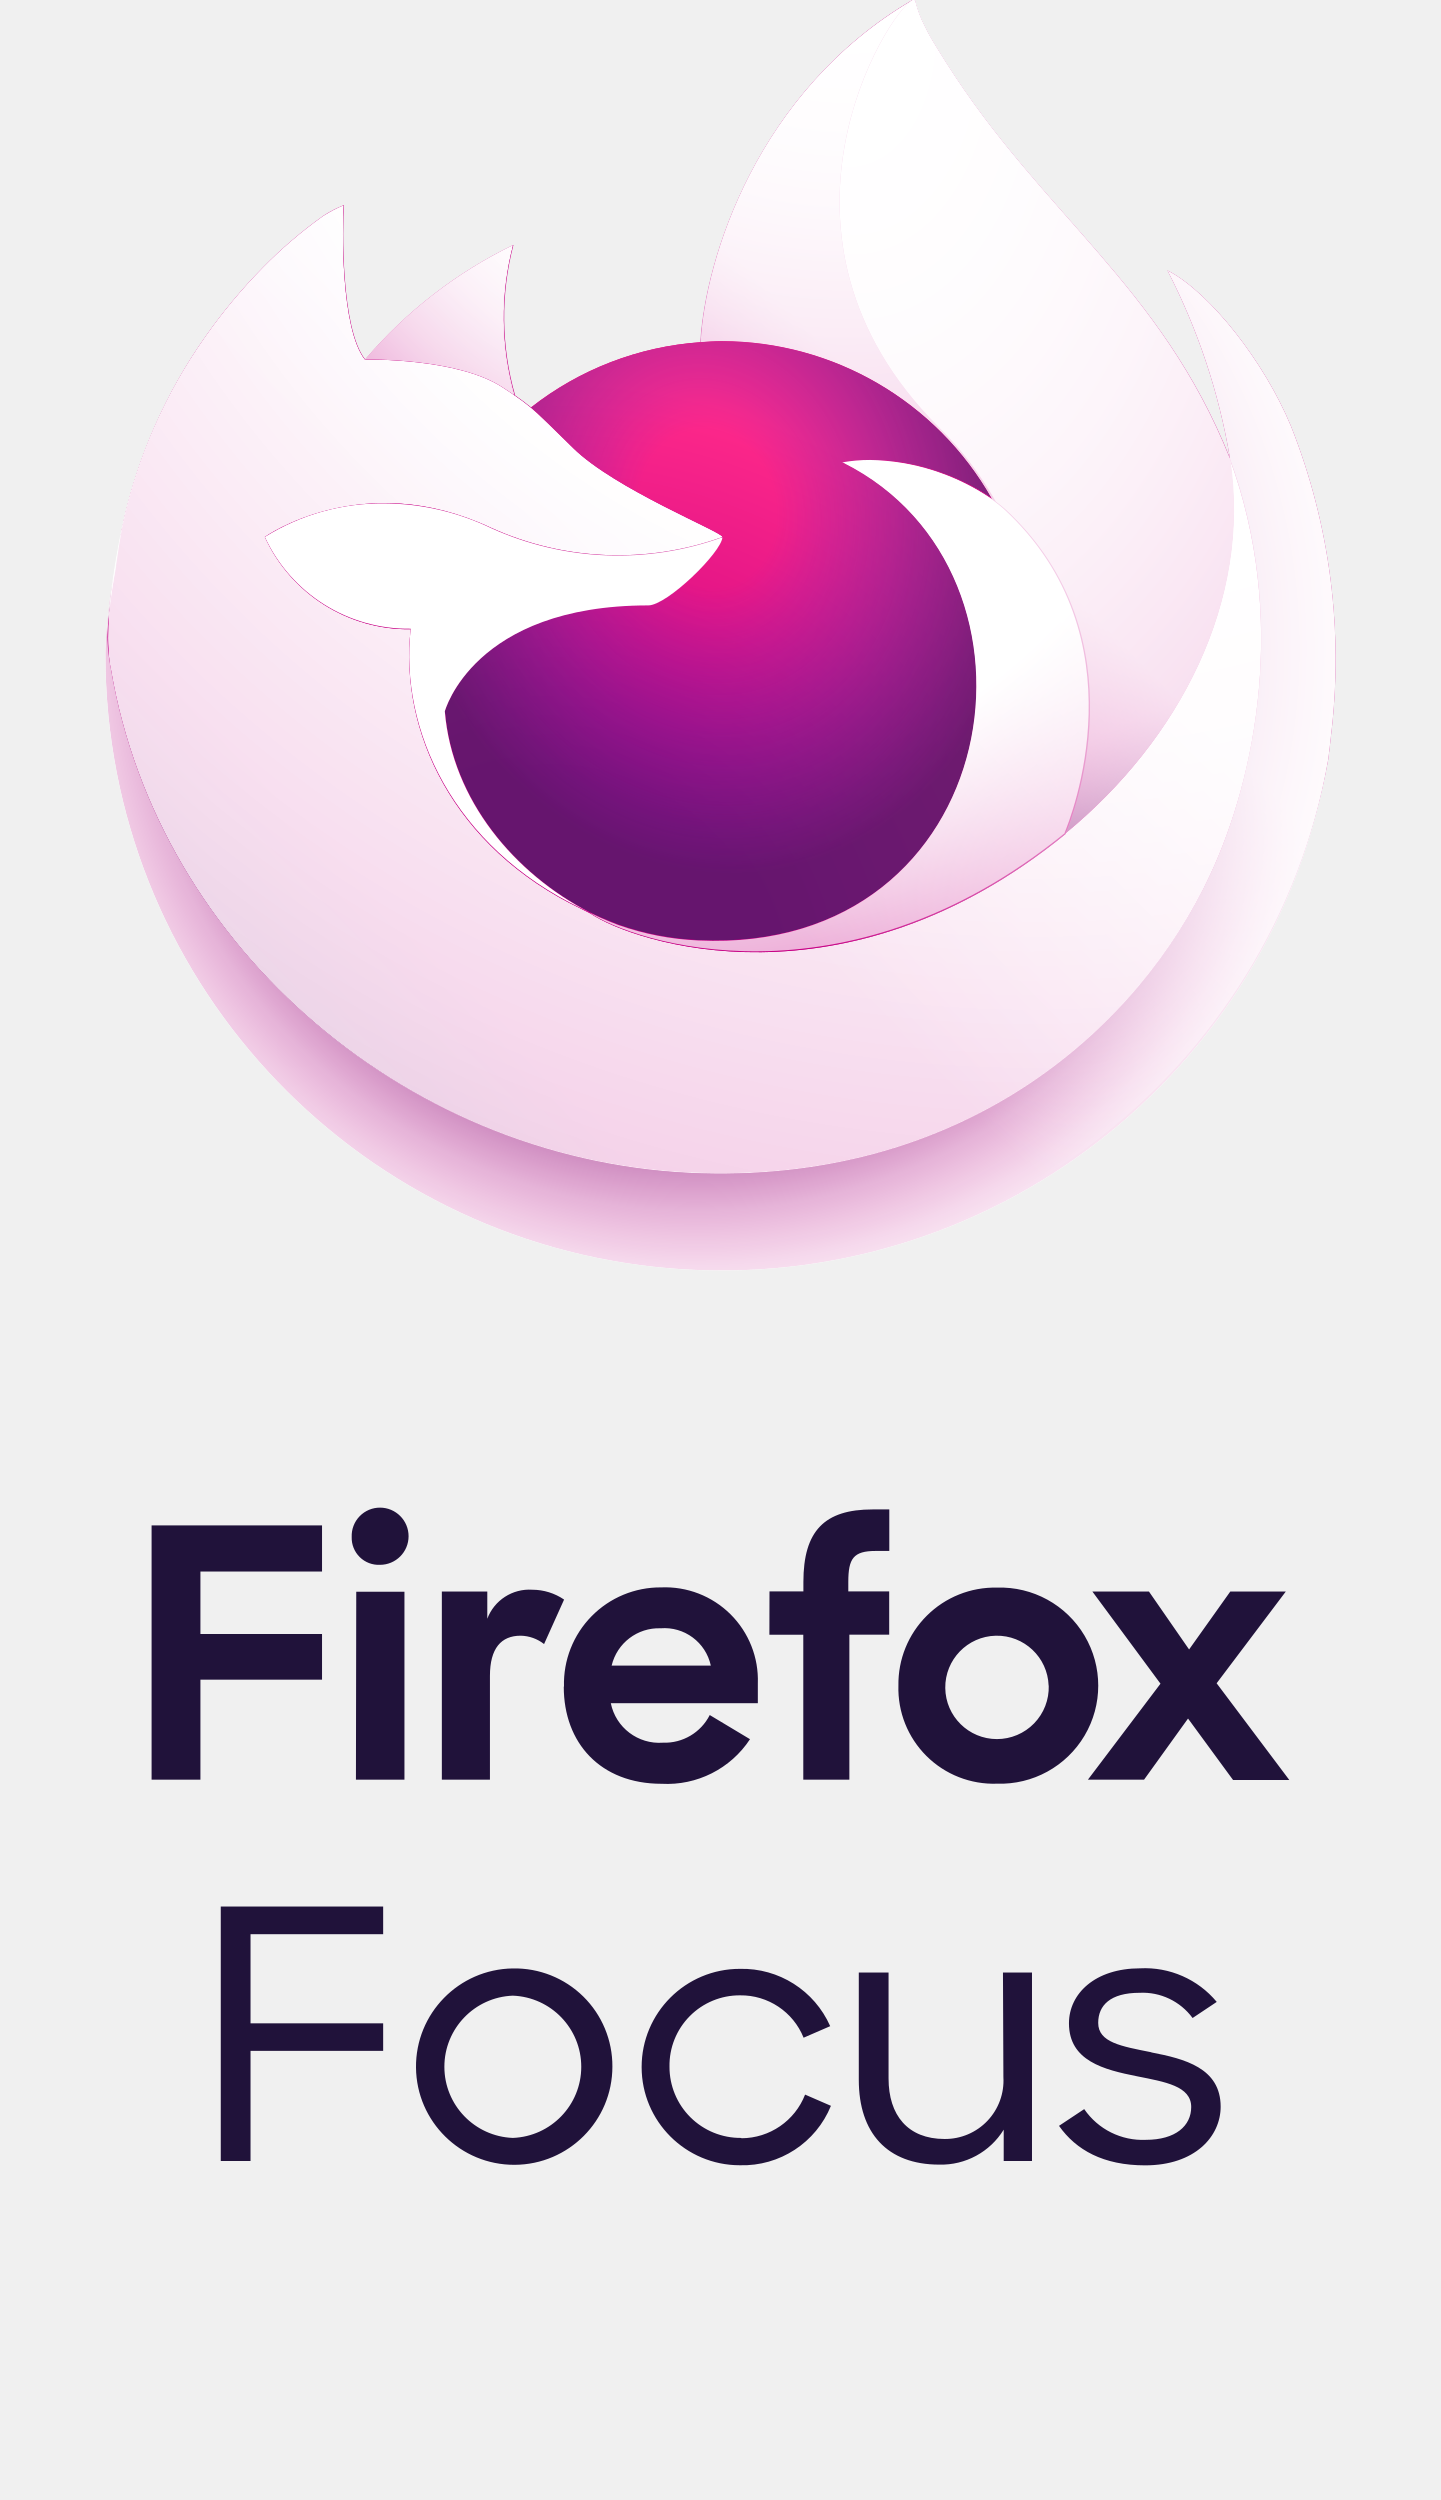
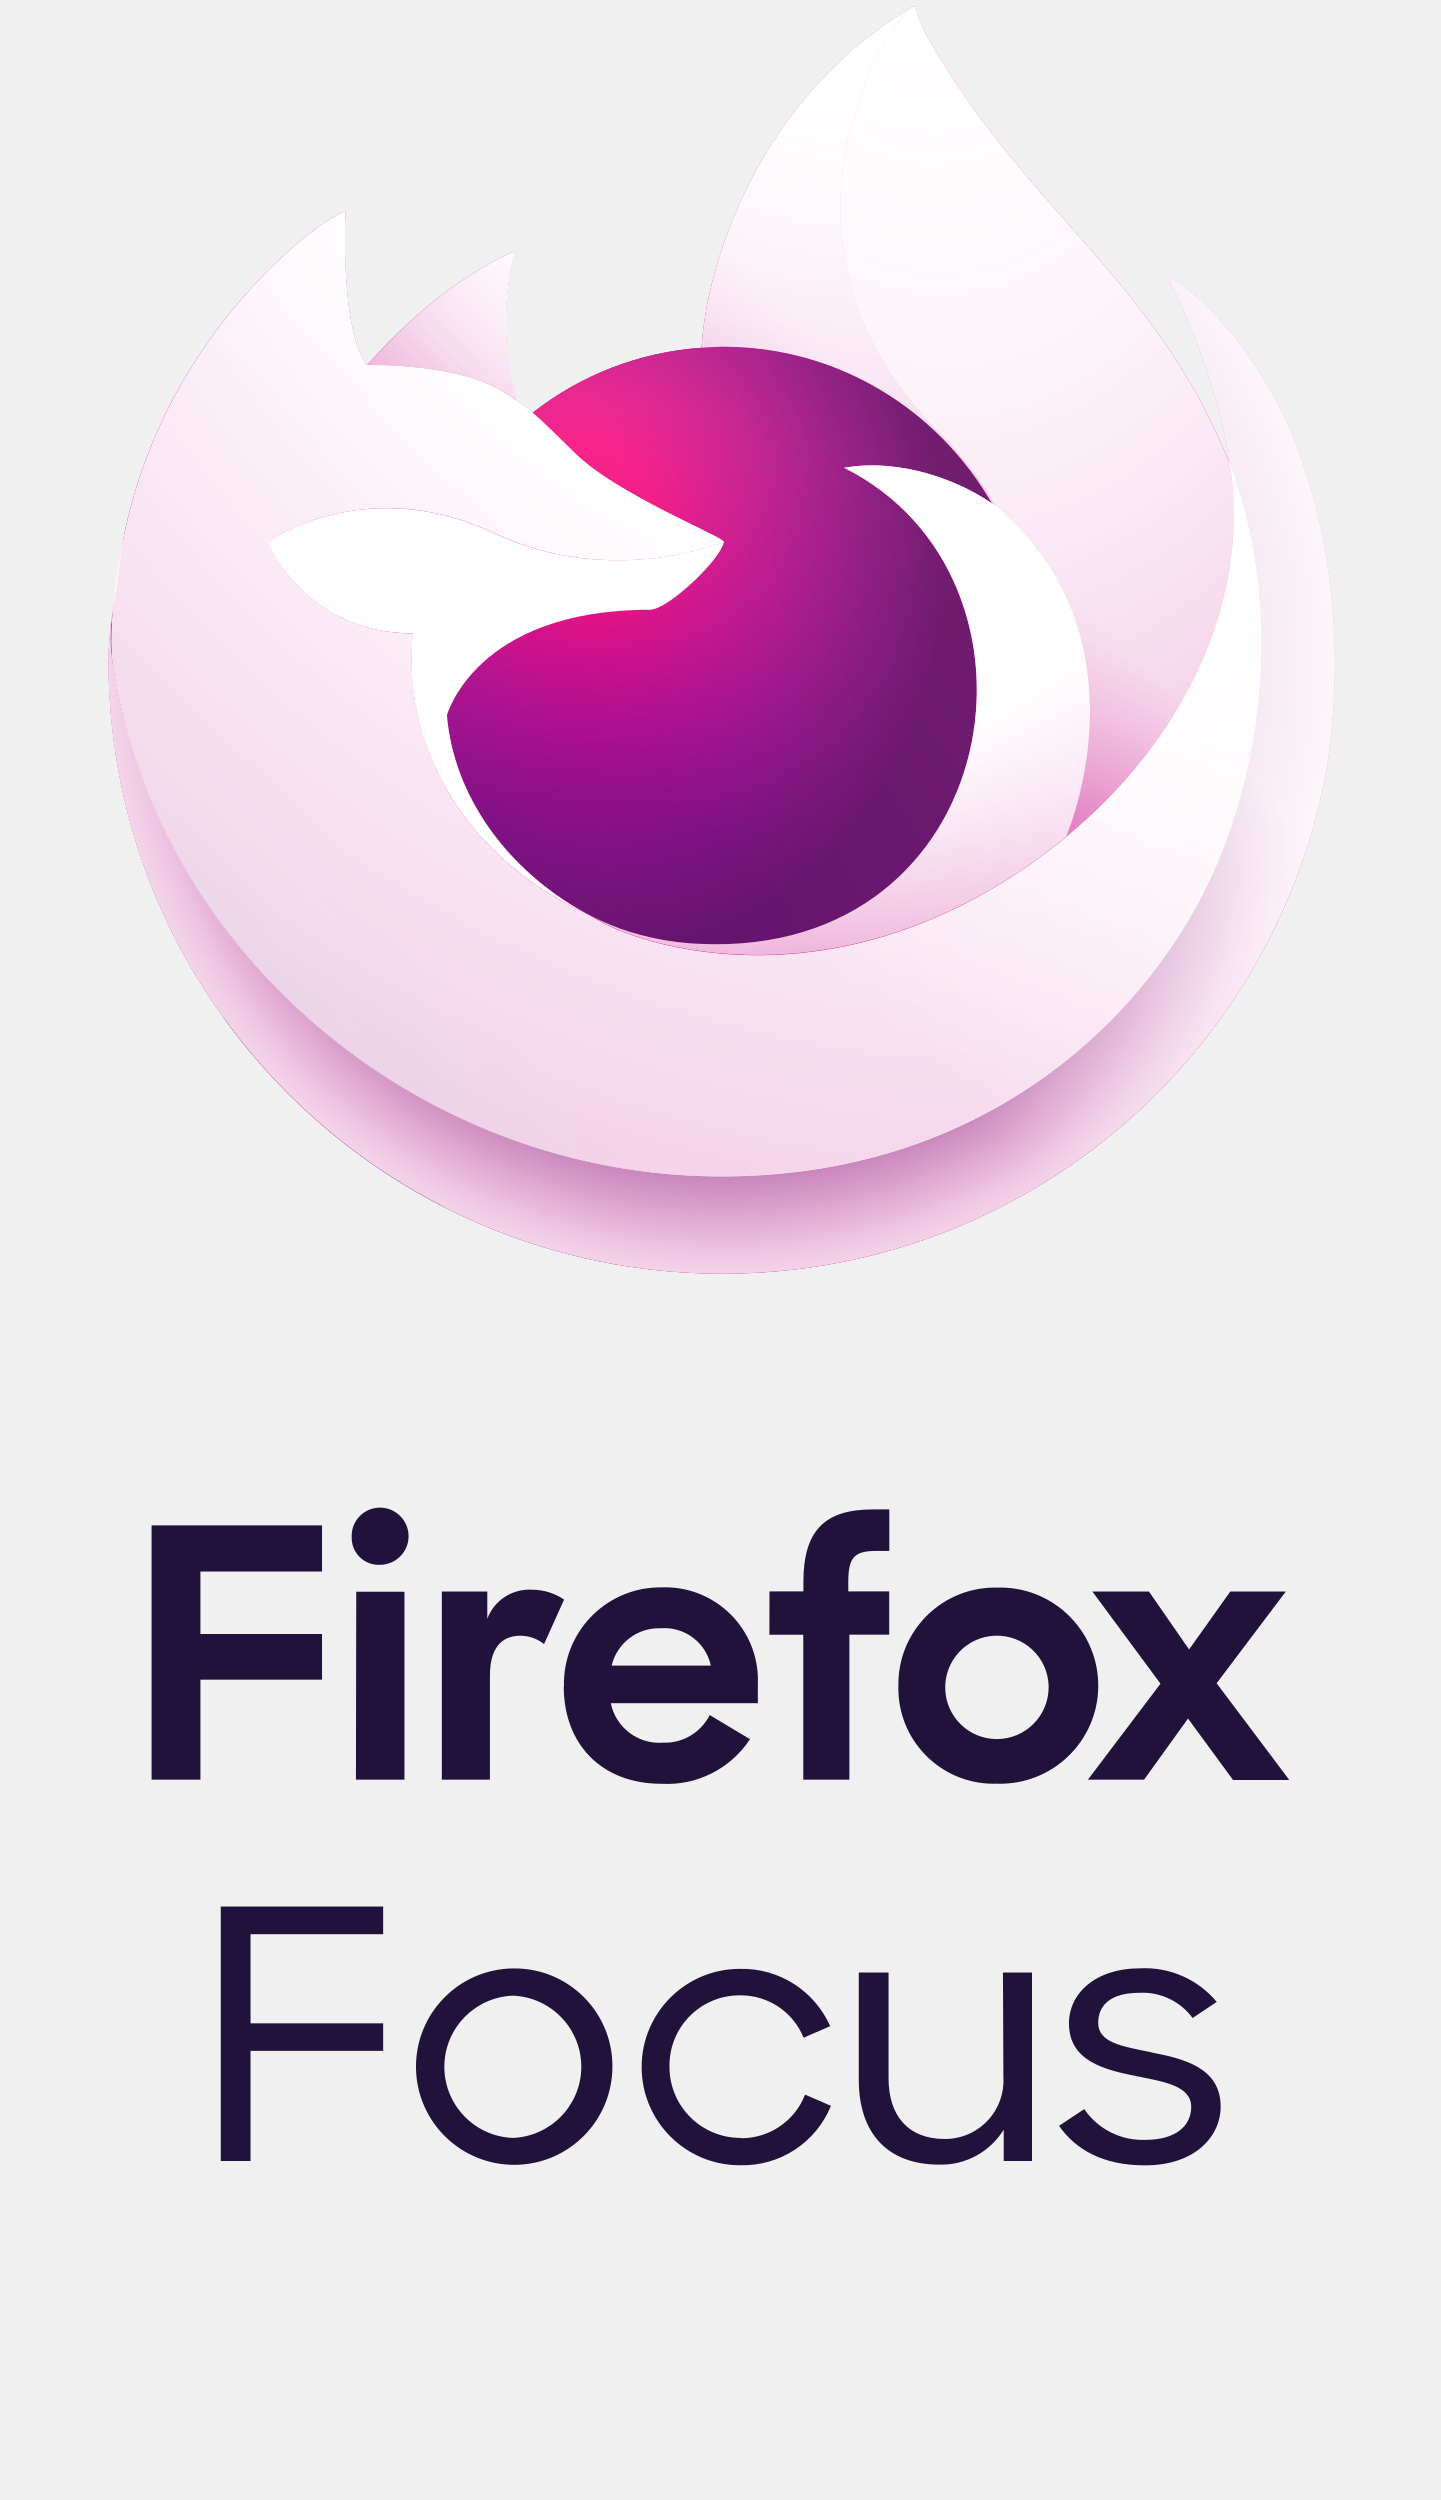
- <svg xmlns="http://www.w3.org/2000/svg" width="136" height="236" viewBox="0 0 136 236">
+ <svg xmlns="http://www.w3.org/2000/svg" xmlns:xlink="http://www.w3.org/1999/xlink" xml:space="preserve" viewBox="0 0 136 236" width="136" height="236">
+   <path fill="#20123A" d="M14.31 144H30.4v4.35H18.92v5.9H30.4v4.31H18.92V168h-4.61v-24zm21.56-1.68c1.49 0 2.7 1.21 2.7 2.7 0 1.49-1.21 2.69-2.7 2.7-1.41.07-2.6-1.02-2.67-2.43v-.2c-.06-1.47 1.09-2.71 2.57-2.77h.13m-2.27 7.94h4.55V168H33.6l.03-17.74zm17.73 4.94c-.63-.5-1.41-.78-2.21-.79-1.84 0-2.9 1.19-2.9 3.79v9.8h-4.54v-17.76H46v2.57c.66-1.75 2.38-2.86 4.25-2.74 1.07 0 2.12.33 3 .93l-1.89 4.2zm1.88 4c-.14-5.02 3.82-9.21 8.85-9.35h.32c4.83-.21 8.92 3.54 9.13 8.38.01.23.01.46 0 .68v1.87H57.66c.47 2.3 2.57 3.9 4.92 3.73 1.86.07 3.58-.95 4.42-2.61l3.8 2.28c-1.83 2.79-5.02 4.4-8.35 4.21-5.77 0-9.23-3.85-9.23-9.16m4.52-2h9.36c-.47-2.2-2.5-3.7-4.74-3.52-2.18-.08-4.12 1.4-4.62 3.52m14.9-7h3.2v-.89c0-4.84 2-6.85 6.53-6.85h1.58v3.92h-1.29c-2.11 0-2.58.72-2.58 2.93v.89h3.86v4.08h-3.76V168h-4.35v-13.68h-3.2l.01-4.09zm12.17 8.89c-.08-5.03 3.94-9.17 8.97-9.25h.33c5.11-.17 9.39 3.84 9.56 8.95.17 5.11-3.84 9.39-8.95 9.56-.2.01-.41.01-.61 0-4.97.17-9.13-3.72-9.3-8.69-.01-.19-.01-.38 0-.57m14.18 0c-.09-2.69-2.35-4.8-5.05-4.71s-4.8 2.35-4.71 5.05c.09 2.63 2.25 4.71 4.87 4.71 2.7 0 4.89-2.19 4.89-4.89v-.15m10.56-.19-6.43-8.7h5.34l3.79 5.47 3.89-5.47h5.24l-6.53 8.66 6.86 9.13h-5.31l-4.25-5.8L108 168h-5.3l6.85-9.06zM20.84 204h2.81v-10.4h12.52V191H23.65v-8.41h12.52v-2.61H20.84V204zm27.57-18.18c-5.12.07-9.21 4.28-9.14 9.4.07 5.12 4.28 9.21 9.4 9.14 5.07-.07 9.14-4.2 9.14-9.27.03-5.09-4.08-9.24-9.17-9.27h-.23m0 16c-3.71-.14-6.6-3.27-6.46-6.97.14-3.51 2.95-6.32 6.46-6.46 3.71.14 6.6 3.27 6.46 6.97-.14 3.51-2.95 6.32-6.46 6.46m21.55 0c-3.7.03-6.73-2.94-6.76-6.64v-.09c-.06-3.66 2.85-6.67 6.51-6.73h.15c2.63-.03 5.02 1.56 6 4l2.51-1.09c-1.49-3.36-4.85-5.5-8.53-5.41-5.12 0-9.27 4.15-9.27 9.27s4.15 9.27 9.27 9.27c3.76.11 7.19-2.13 8.6-5.61L76 197.73c-.96 2.48-3.34 4.11-6 4.12m24.72-5.77c.18 3.04-2.13 5.65-5.17 5.83-.13.01-.25.01-.38.01-3.48 0-5.29-2.25-5.29-5.71v-10h-2.81v10.13c0 5 2.67 8 7.59 8 2.47.07 4.79-1.19 6.09-3.3V204h2.67v-17.79h-2.74l.04 9.87zm13.95-2.35c-2.81-.56-5-.92-5-2.77 0-1.65 1.14-2.84 3.91-2.84 1.96-.1 3.84.8 5 2.38l2.28-1.52c-1.78-2.14-4.45-3.31-7.23-3.17-4.28 0-6.72 2.41-6.72 5.19 0 3.56 3.31 4.38 6.42 5 2.64.53 5.12.92 5.12 2.9 0 1.78-1.47 3.1-4.28 3.1-2.31.11-4.51-.99-5.82-2.9l-2.38 1.58c1.61 2.28 4.18 3.73 8.13 3.73 4.72 0 7.13-2.74 7.13-5.54 0-3.66-3.42-4.52-6.53-5.12" />
+   <linearGradient id="a" x1="114.153" x2="17.95" y1="218.855" y2="126.038" gradientTransform="matrix(1 0 0 -1 0 238)" gradientUnits="userSpaceOnUse">
+     <stop offset="0" stop-color="#c60084" />
+     <stop offset=".76" stop-color="#c60084" />
+     <stop offset="1" stop-color="#4e1a69" />
+   </linearGradient>
+   <path fill="url(#a)" d="M121.83 40.74c-2.52-6.06-7.62-12.6-11.63-14.67 3.26 6.39 5.15 12.8 5.87 17.59 0 0 0 .03.01.1-6.55-16.33-17.66-22.92-26.73-37.26-.46-.72-.92-1.45-1.37-2.22-.25-.44-.46-.83-.64-1.21-.38-.73-.67-1.49-.87-2.28 0-.08-.05-.15-.13-.16-.04-.01-.07-.01-.11 0-.01 0-.02.01-.03.02-.01 0-.03.02-.04.02l.02-.03c-14.56 8.52-19.5 24.3-19.95 32.19-5.82.4-11.38 2.54-15.96 6.14-.48-.4-.98-.78-1.5-1.13-1.32-4.62-1.38-9.51-.16-14.16-5.95 2.71-10.58 6.99-13.95 10.78h-.03c-2.3-2.91-2.14-12.51-2.01-14.51-.03-.13-1.71.88-1.93 1.02-2.03 1.45-3.92 3.07-5.66 4.85-1.98 2.01-3.79 4.18-5.41 6.49-3.73 5.28-6.37 11.25-7.78 17.56-.03.13-.05.26-.08.38-.11.51-.5 3.06-.57 3.62V54c-.51 2.64-.83 5.31-.95 8v.3c0 32 25.95 57.94 57.95 57.94 28.66 0 52.46-20.81 57.12-48.14.1-.74.18-1.49.26-2.24 1.17-9.94-.11-20.39-3.74-29.12zM55.03 86.1c.27.13.53.27.8.4l.04.02c-.27-.14-.55-.28-.84-.42zM68.3 51.15zm47.79-7.38v-.06.06z" />
  <defs>
-     <radialGradient id="a" cx="0" cy="208" r="1" gradientTransform="matrix(-121.19 0 0 121.19 75.65 -25143.99)" gradientUnits="userSpaceOnUse">
-       <stop offset="0" stop-color="#fff" />
-       <stop offset="0.3" stop-color="#fff" />
-       <stop offset="0.33" stop-color="#dcdcdc" />
-       <stop offset="0.39" stop-color="#8a8a8a" />
-       <stop offset="0.44" stop-color="#4d4d4d" />
-       <stop offset="0.48" stop-color="#282828" />
-       <stop offset="0.5" stop-color="#1a1a1a" />
-       <stop offset="1" stop-color="#1a1a1a" />
-     </radialGradient>
-     <radialGradient id="b" cx="0" cy="208" r="1" gradientTransform="matrix(30.59 0 0 -35.84 70.12 7502.03)" gradientUnits="userSpaceOnUse">
-       <stop offset="0" />
-       <stop offset="0.21" />
-       <stop offset="0.35" stop-color="#2b2b2b" />
-       <stop offset="0.66" stop-color="#818181" />
-       <stop offset="0.87" stop-color="#b7b7b7" />
-       <stop offset="0.97" stop-color="#ccc" />
-       <stop offset="1" stop-color="#ccc" />
-     </radialGradient>
-     <radialGradient id="c" cx="0" cy="208" r="1" gradientTransform="matrix(-41.51 0 0 41.51 72.82 -8604.22)" gradientUnits="userSpaceOnUse">
-       <stop offset="0" stop-color="#fff" />
-       <stop offset="0.43" stop-color="#fff" />
-       <stop offset="0.52" stop-color="#f8f8f8" />
-       <stop offset="0.66" stop-color="#e5e5e5" />
-       <stop offset="0.82" stop-color="#c6c6c6" />
-       <stop offset="0.99" stop-color="#9b9b9b" />
-       <stop offset="1" stop-color="#999" />
-     </radialGradient>
-     <radialGradient id="d" cx="0" cy="208" r="1" gradientTransform="matrix(-177.12 0 0 177.12 151.2 -36799.97)" gradientUnits="userSpaceOnUse">
-       <stop offset="0" stop-color="#fff" />
-       <stop offset="0.41" stop-color="#fff" />
-       <stop offset="1" stop-color="#b3b3b3" />
-     </radialGradient>
-     <linearGradient id="e" y1="208.3" x2="1" y2="208.3" gradientTransform="matrix(0 -15.01 -15.01 0 3221.17 85.65)" gradientUnits="userSpaceOnUse">
-       <stop offset="0" stop-color="#fff" />
-       <stop offset="0.14" stop-color="#d1d1d1" />
-       <stop offset="0.38" stop-color="#888" />
-       <stop offset="0.59" stop-color="#4d4d4d" />
-       <stop offset="0.77" stop-color="#232323" />
-       <stop offset="0.92" stop-color="#0a0a0a" />
-       <stop offset="1" />
-     </linearGradient>
-     <linearGradient id="f" y1="207.98" x2="1" y2="207.98" gradientTransform="matrix(-116.13 0 0 116.13 129.58 -24093.57)" gradientUnits="userSpaceOnUse">
-       <stop offset="0" stop-color="#ccc" />
-       <stop offset="0.3" stop-color="#ccc" />
-       <stop offset="0.38" stop-color="#a2a2a2" />
-       <stop offset="0.57" stop-color="#373737" />
-       <stop offset="0.66" />
-       <stop offset="1" />
-     </linearGradient>
-     <clipPath id="g">
-       <path fill="none" d="M0 0h136v208H0z" />
-     </clipPath>
-     <clipPath id="h">
-       <path d="M54.87 85.75c.27.13.53.28.8.4l-.85-.43m13.37-35.03zm47.92-7.4v-.06a.13.13 0 0 0 0 .06M86.21 0h-.07c-14.6 8.56-19.56 24.38-20 32.3a29.18 29.18 0 0 0-16 6.16c-.48-.4-.94-.74-1.51-1.13a26.93 26.93 0 0 1-.16-14.21 43.07 43.07 0 0 0-14 10.81c-2.31-2.93-2.14-12.55-2-14.57a10.69 10.69 0 0 0-1.94 1 42.36 42.36 0 0 0-5.69 4.87 51 51 0 0 0-5.42 6.51 48.91 48.91 0 0 0-7.8 17.62c0 .12-.05.25-.08.38-.11.51-.51 3.07-.58 3.63a.62.62 0 0 1 0 .13 55.6 55.6 0 0 0-.94 8v.3a58.14 58.14 0 0 0 115.36 9.9c.1-.74.18-1.49.26-2.24a59.62 59.62 0 0 0-3.77-29.21c-2.52-6.08-7.64-12.64-11.66-14.72a60.37 60.37 0 0 1 5.89 17.65.51.51 0 0 0 0 .09c-6.57-16.38-17.72-23-26.82-37.38-.46-.73-.92-1.46-1.37-2.22a16.4 16.4 0 0 1-.64-1.21 10.42 10.42 0 0 1-.87-2.3.14.14 0 0 0-.12-.16h-.07z" fill="none" />
-     </clipPath>
-     <linearGradient id="i" y1="207.99" x2="1" y2="207.99" gradientTransform="matrix(-134.1 0 0 134.1 130.09 -27831.57)" gradientUnits="userSpaceOnUse">
-       <stop offset="0" stop-color="#c60084" />
-       <stop offset="0.76" stop-color="#c60084" />
-       <stop offset="1" stop-color="#4e1a69" />
-     </linearGradient>
-     <clipPath id="j">
-       <path d="M116.1 43.18a.13.13 0 0 0 0 .06c5.48 14.88 2.49 30-1.81 39.24-6.67 14.3-22.79 29-48 28.24C39 110 15 89.75 10.48 63.24c-.82-4.18 0-6.3.41-9.69a43.3 43.3 0 0 0-.94 8v.3a58.14 58.14 0 0 0 115.43 9.85c.1-.74.18-1.49.26-2.24a59.62 59.62 0 0 0-3.77-29.21c-2.52-6.08-7.64-12.64-11.66-14.72a60.37 60.37 0 0 1 5.89 17.65" fill="none" />
-     </clipPath>
-     <radialGradient id="k" cx="0" cy="208" r="1" gradientTransform="matrix(-121.19 0 0 121.19 140.53 -25141.13)" gradientUnits="userSpaceOnUse">
-       <stop offset="0" stop-color="#fff" />
-       <stop offset="0.13" stop-color="#fff" />
-       <stop offset="1" stop-color="#fff" />
-     </radialGradient>
-     <mask id="l" x="-36.58" y="-31.81" width="209.63" height="209.16" maskUnits="userSpaceOnUse">
-       <path transform="rotate(-50.87 68.23 72.76)" fill="url(#a)" d="M-5.37-2.47h147.21v150.48H-5.37z" />
-     </mask>
-     <radialGradient id="m" cx="0" cy="208" r="1" gradientTransform="matrix(-121.19 0 0 121.19 75.65 -25143.99)" gradientUnits="userSpaceOnUse">
-       <stop offset="0" stop-color="#4e1a69" />
-       <stop offset="0.3" stop-color="#4e1a69" />
-       <stop offset="0.31" stop-color="#57186b" />
-       <stop offset="0.4" stop-color="#930b78" />
-       <stop offset="0.46" stop-color="#b80381" />
-       <stop offset="0.5" stop-color="#c60084" />
-       <stop offset="1" stop-color="#c60084" />
-     </radialGradient>
-     <clipPath id="n">
-       <path d="M66.11 32.31c.68-.05 1.35-.1 2-.1a29.33 29.33 0 0 1 25.51 14.87l.36.27a31.22 31.22 0 0 0-5.39-7.05C70.52 22.23 83.85 1.12 86.1.05c-14.6 8.56-19.56 24.38-20 32.3" fill="none" />
-     </clipPath>
-     <radialGradient id="o" cx="0" cy="208" r="1" gradientTransform="matrix(-87.8 0 0 87.8 117.36 -18245.43)" gradientUnits="userSpaceOnUse">
-       <stop offset="0" stop-color="#fff" />
-       <stop offset="0.17" stop-color="#fff" />
-       <stop offset="0.25" stop-color="#fefbfd" />
-       <stop offset="0.32" stop-color="#fcf0f8" />
-       <stop offset="0.39" stop-color="#f7ddee" />
-       <stop offset="0.45" stop-color="#f1c2e1" />
-       <stop offset="0.52" stop-color="#e99fd1" />
-       <stop offset="0.59" stop-color="#e074bc" />
-       <stop offset="0.65" stop-color="#d543a4" />
-       <stop offset="0.71" stop-color="#ca138d" />
-       <stop offset="0.86" stop-color="#4e1a69" />
-       <stop offset="1" stop-color="#4e1a69" />
-     </radialGradient>
-     <clipPath id="p">
-       <path d="M66.11 32.31a29.18 29.18 0 0 0-16 6.16c.88.76 1.88 1.76 4 3.83 3.95 3.89 14.07 7.92 14.09 8.39-.1 1.44-5.21 6.43-7 6.43-16.53 0-19.21 10-19.21 10 .73 8.42 6.6 15.36 13.69 19 .33.17.66.32 1 .47.57.25 1.14.48 1.71.7a26.15 26.15 0 0 0 7.57 1.46c29 1.36 34.58-34.65 13.68-45.1 5.35-.94 10.91 1.22 14 3.4a29.33 29.33 0 0 0-25.49-14.84c-.69 0-1.36 0-2 .1" fill="none" />
-     </clipPath>
-     <radialGradient id="q" cx="0" cy="208" r="1" gradientTransform="matrix(57.71 0 0 -57.71 52.03 12097.47)" gradientUnits="userSpaceOnUse">
-       <stop offset="0" stop-color="#c60084" />
-       <stop offset="0.35" stop-color="#c60084" />
-       <stop offset="0.4" stop-color="#cb0384" />
-       <stop offset="1" stop-color="#ff298a" />
-     </radialGradient>
-     <mask id="r" x="28.74" y="18.83" width="85.01" height="84.69" maskUnits="userSpaceOnUse">
-       <path transform="rotate(-13.6 71.252 61.188)" fill="url(#b)" d="M35.99 26.14h70.51v70.07H35.99z" />
-     </mask>
-     <radialGradient id="s" cx="0" cy="208" r="1" gradientTransform="matrix(30.59 0 0 -35.84 70.12 7502.03)" gradientUnits="userSpaceOnUse">
-       <stop offset="0" stop-color="#592acb" />
-       <stop offset="0.21" stop-color="#592acb" />
-       <stop offset="0.37" stop-color="#5626b3" />
-       <stop offset="0.78" stop-color="#501d7e" />
-       <stop offset="0.97" stop-color="#4e1a69" />
-       <stop offset="1" stop-color="#4e1a69" />
-     </radialGradient>
-     <clipPath id="t">
-       <path d="M34.45 33.94c.27 0 8.71-.15 12.95 2.6.47.31.86.56 1.2.8a26.93 26.93 0 0 1-.16-14.21 43.07 43.07 0 0 0-14 10.81" fill="none" />
-     </clipPath>
-     <mask id="u" x="27.34" y="16.05" width="28.37" height="28.37" maskUnits="userSpaceOnUse">
-       <path transform="rotate(-45.26 41.527 30.236)" fill="url(#c)" d="M31.5 20.21h20.06v20.06H31.5z" />
-     </mask>
-     <radialGradient id="v" cx="0" cy="208" r="1" gradientTransform="matrix(-41.51 0 0 41.51 72.82 -8604.22)" gradientUnits="userSpaceOnUse">
-       <stop offset="0" stop-color="#fff" />
-       <stop offset="0.43" stop-color="#fff" />
-       <stop offset="1" stop-color="#fff" />
-     </radialGradient>
-     <clipPath id="w">
-       <path d="M30.47 20.41a42.36 42.36 0 0 0-5.69 4.87 51 51 0 0 0-5.42 6.51 48.91 48.91 0 0 0-7.8 17.62c0 .12-2.1 9.15-1.08 13.83C15 89.75 39 110 66.27 110.77c25.25.71 41.37-13.94 48-28.24 4.3-9.24 7.29-24.36 1.81-39.24v-.06s0-.07 0 0a.51.51 0 0 0 0 .09c2.06 13.47-4.79 26.52-15.49 35.34v.07c-20.86 17-40.82 10.25-44.86 7.5l-.85-.43c-12.16-5.81-17.19-16.89-16.11-26.4A14.93 14.93 0 0 1 25 50.69s9.22-6.58 21.37-.86a29 29 0 0 0 21.83.86c0-.47-10.14-4.5-14.09-8.39-2.11-2.07-3.11-3.07-4-3.83-.48-.4-.94-.74-1.51-1.13-.34-.24-.73-.49-1.2-.8-4.24-2.75-12.68-2.6-12.95-2.6-2.31-2.93-2.14-12.55-2-14.57a12.93 12.93 0 0 0-1.92 1" fill="none" />
-     </clipPath>
-     <mask id="x" x="-34.37" y="-34" width="199.81" height="198.85" maskUnits="userSpaceOnUse">
-       <path transform="rotate(-53.93 65.525 65.429)" fill="url(#d)" d="M-4.71-7.01h140.48v144.87H-4.71z" />
-     </mask>
-     <radialGradient id="y" cx="0" cy="208" r="1" gradientTransform="matrix(-177.12 0 0 177.12 151.2 -36799.97)" gradientUnits="userSpaceOnUse">
-       <stop offset="0" stop-color="#fff" />
-       <stop offset="0.41" stop-color="#fff" />
-       <stop offset="1" stop-color="#fff" />
-     </radialGradient>
-     <clipPath id="z">
-       <path d="M86.21 0h-.07c-2.29 1.12-15.62 22.23 2.45 40.3A31.22 31.22 0 0 1 94 47.35c.32.24.62.48.88.71 13.18 12.15 6.27 29.32 5.76 30.55 10.7-8.82 17.55-21.87 15.49-35.34-6.57-16.38-17.72-23-26.82-37.38-.46-.73-.92-1.46-1.37-2.22a16.4 16.4 0 0 1-.64-1.21 10.42 10.42 0 0 1-.87-2.3.14.14 0 0 0-.15-.16h-.07z" fill="none" />
-     </clipPath>
-     <radialGradient id="A" cx="0" cy="208" r="1" gradientTransform="matrix(0 137.13 89.98 0 -18632.1 .39)" gradientUnits="userSpaceOnUse">
-       <stop offset="0" stop-color="#fff" />
-       <stop offset="0.12" stop-color="#fefcfe" />
-       <stop offset="0.21" stop-color="#fcf2f9" />
-       <stop offset="0.29" stop-color="#f9e2f1" />
-       <stop offset="0.37" stop-color="#f3cbe6" />
-       <stop offset="0.44" stop-color="#edaed8" />
-       <stop offset="0.51" stop-color="#e58ac6" />
-       <stop offset="0.58" stop-color="#db5fb2" />
-       <stop offset="0.64" stop-color="#d02e9a" />
-       <stop offset="0.69" stop-color="#c60084" />
-       <stop offset="1" stop-color="#c60084" />
-     </radialGradient>
-     <mask id="B" x="42.44" y="-17.02" width="103.8" height="112.64" maskUnits="userSpaceOnUse">
-       <path transform="rotate(-22.79 94.336 39.304)" fill="url(#e)" d="M57.15-6.16h74.38v90.93H57.15z" />
-     </mask>
-     <linearGradient id="C" y1="208.3" x2="1" y2="208.3" gradientTransform="matrix(0 -15.01 -15.01 0 3221.17 85.65)" gradientUnits="userSpaceOnUse">
-       <stop offset="0" stop-color="#4e1a69" />
-       <stop offset="1" stop-color="#4e1a69" />
-     </linearGradient>
-     <clipPath id="D">
-       <path d="M79.61 43.68c20.9 10.45 15.29 46.46-13.68 45.1a26.15 26.15 0 0 1-7.57-1.46c-.57-.22-1.14-.45-1.71-.7-.32-.15-.65-.3-1-.47 4 2.75 24 9.49 44.86-7.5v-.07c.51-1.23 7.42-18.4-5.76-30.55-.26-.23-.56-.47-.88-.71l-.36-.27a20.91 20.91 0 0 0-11.37-3.63 14.72 14.72 0 0 0-2.64.23" fill="none" />
-     </clipPath>
-     <radialGradient id="E" cx="0" cy="208" r="1" gradientTransform="matrix(-142.45 0 0 142.45 108.73 -29602.1)" gradientUnits="userSpaceOnUse">
-       <stop offset="0" stop-color="#fff" />
-       <stop offset="0.36" stop-color="#fff" />
-       <stop offset="0.74" stop-color="#c60084" />
-       <stop offset="0.83" stop-color="#4e1a69" />
-       <stop offset="1" stop-color="#4e1a69" />
-     </radialGradient>
-     <clipPath id="F">
-       <path d="M25 50.69a14.93 14.93 0 0 0 13.77 8.66c-1.08 9.51 4 20.59 16.11 26.4.27.13.53.28.8.4-7.09-3.67-13-10.61-13.69-19 0 0 2.68-10 19.21-10 1.79 0 6.9-5 7-6.43a29 29 0 0 1-21.83-.86 23.52 23.52 0 0 0-10.07-2.34A20.85 20.85 0 0 0 25 50.69" fill="none" />
-     </clipPath>
-     <radialGradient id="G" cx="0" cy="208" r="1" gradientTransform="matrix(-121.03 0 0 121.03 99.23 -25120.34)" gradientUnits="userSpaceOnUse">
-       <stop offset="0" stop-color="#fff" />
-       <stop offset="0.09" stop-color="#fff" />
-       <stop offset="0.62" stop-color="#fff" />
-       <stop offset="1" stop-color="#fff" />
-     </radialGradient>
-     <clipPath id="H">
-       <path d="M116.11 43.29v-.06a.13.13 0 0 0 0 .06M86.21 0h-.07c-14.6 8.56-19.56 24.38-20 32.3.68-.05 1.35-.1 2-.1a29.33 29.33 0 0 1 25.48 14.88c-3.1-2.18-8.66-4.34-14-3.4 20.9 10.45 15.29 46.46-13.68 45.1a26.15 26.15 0 0 1-7.57-1.46c-.57-.22-1.14-.45-1.71-.7-.32-.15-.65-.3-1-.47l-.85-.43c.27.13.53.28.8.4-7.09-3.67-13-10.61-13.69-19 0 0 2.68-10 19.21-10 1.79 0 6.9-5 7-6.43 0-.47-10.14-4.5-14.09-8.39-2.11-2.07-3.11-3.07-4-3.83-.48-.4-.94-.74-1.51-1.13a26.93 26.93 0 0 1-.16-14.21 43.07 43.07 0 0 0-14 10.81c-2.31-2.93-2.14-12.55-2-14.57a10.69 10.69 0 0 0-1.94 1 42.36 42.36 0 0 0-5.69 4.87 51 51 0 0 0-5.42 6.51 48.91 48.91 0 0 0-7.8 17.62c0 .12-.05.25-.08.38-.11.51-.6 3.08-.67 3.66a66.71 66.71 0 0 0-.77 8.16v.3a58.14 58.14 0 0 0 115.38 9.83c.1-.74.18-1.49.26-2.24a59.62 59.62 0 0 0-3.77-29.21c-2.52-6.08-7.64-12.64-11.66-14.72a60.37 60.37 0 0 1 5.89 17.65.51.51 0 0 0 0 .09c-6.57-16.38-17.72-23-26.82-37.38-.46-.73-.92-1.46-1.37-2.22a16.4 16.4 0 0 1-.64-1.21 10.42 10.42 0 0 1-.87-2.3.14.14 0 0 0-.12-.16h-.07z" fill="none" />
-     </clipPath>
-     <mask id="I" x="-50.06" y="-58.43" width="236.86" height="236.86" maskUnits="userSpaceOnUse">
-       <path transform="rotate(-45 68.372 60)" fill="url(#f)" d="M-15.37-23.74h167.48v167.48H-15.37z" />
-     </mask>
-     <linearGradient id="J" y1="207.98" x2="1" y2="207.98" gradientTransform="matrix(-116.13 0 0 116.13 129.58 -24093.57)" gradientUnits="userSpaceOnUse">
-       <stop offset="0" stop-color="#fff" />
-       <stop offset="0.3" stop-color="#fff" />
-       <stop offset="0.66" stop-color="#fff" />
-       <stop offset="1" stop-color="#fff" />
-     </linearGradient>
+     <path id="b" d="M121.83 40.74c-2.52-6.06-7.62-12.6-11.63-14.67 3.26 6.39 5.15 12.8 5.87 17.59v.11c5.47 14.82 2.49 29.9-1.8 39.11-6.64 14.25-22.72 28.86-47.89 28.14-27.17-.77-51.12-20.94-55.6-47.37-.82-4.17 0-6.28.41-9.67-.5 2.61-.69 3.36-.94 7.99v.3c-.01 32 25.94 57.94 57.94 57.94 28.66 0 52.46-20.81 57.12-48.14.1-.74.18-1.49.26-2.24 1.17-9.91-.11-20.36-3.74-29.09z" />
  </defs>
-   <g clip-path="url(#g)">
-     <g clip-path="url(#h)">
-       <path transform="rotate(-43.97 68.377 59.998)" fill="url(#i)" d="M-15.34-23.75h167.42v167.5H-15.34z" />
-     </g>
-     <g clip-path="url(#j)">
-       <path transform="rotate(-50.87 68.23 72.76)" fill="url(#k)" d="M-5.37-2.47h147.21v150.48H-5.37z" />
-     </g>
-     <g mask="url(#l)" clip-path="url(#j)">
-       <path transform="rotate(-50.87 68.23 72.76)" fill="url(#m)" d="M-5.37-2.47h147.21v150.48H-5.37z" />
-     </g>
-     <g clip-path="url(#n)">
-       <path transform="rotate(-80.15 80.053 23.677)" fill="url(#o)" d="M54.35 5.9h51.4v35.56h-51.4z" />
-     </g>
-     <g clip-path="url(#p)">
-       <path fill="url(#q)" d="M41.98 32.21h58.53v57.93H41.98z" />
-     </g>
-     <g mask="url(#r)" clip-path="url(#p)">
-       <path transform="rotate(-13.6 71.252 61.188)" fill="url(#s)" d="M35.99 26.14h70.51v70.07H35.99z" />
-     </g>
-     <g mask="url(#u)" clip-path="url(#t)">
-       <path transform="rotate(-45.26 41.527 30.236)" fill="url(#v)" d="M31.5 20.21h20.06v20.06H31.5z" />
-     </g>
-     <g mask="url(#x)" clip-path="url(#w)">
-       <path transform="rotate(-53.93 65.525 65.429)" fill="url(#y)" d="M-4.71-7.01h140.48v144.87H-4.71z" />
-     </g>
-     <g clip-path="url(#z)">
-       <path transform="matrix(.99 -.1 .1 .99 -3.6 10.09)" fill="url(#A)" d="M66.53-2.28h55.62v83.16H66.53z" />
-     </g>
-     <g mask="url(#B)" clip-path="url(#z)">
-       <path transform="rotate(-22.79 94.336 39.304)" fill="url(#C)" d="M57.15-6.16h74.38v90.93H57.15z" />
-     </g>
-     <g clip-path="url(#D)">
-       <path transform="rotate(-55.3 81.961 69.748)" fill="url(#E)" d="M45.48 33.17h72.75v72.78H45.48z" />
-     </g>
-     <g clip-path="url(#F)">
-       <path transform="rotate(-24.75 46.58 66.83)" fill="url(#G)" d="M18.88 40.23H74.3v53.19H18.88z" />
-     </g>
-     <g mask="url(#I)" clip-path="url(#H)">
-       <path transform="rotate(-45 68.372 60)" fill="url(#J)" d="M-15.37-23.74h167.48v167.48H-15.37z" />
-     </g>
-     <g clip-path="url(#g)" fill="#20123a">
-       <path d="M14.31 144H30.4v4.35H18.92v5.9H30.4v4.31H18.92V168h-4.61zm21.56-1.68a2.7 2.7 0 0 1 0 5.4 2.55 2.55 0 0 1-2.67-2.63 2.67 2.67 0 0 1 2.7-2.77m-2.27 7.94h4.55V168H33.6zm17.73 4.94a3.67 3.67 0 0 0-2.21-.79c-1.84 0-2.9 1.19-2.9 3.79v9.8h-4.54v-17.76H46v2.57a4.24 4.24 0 0 1 4.25-2.74 5.34 5.34 0 0 1 3 .93zm1.88 4a9.1 9.1 0 0 1 9.17-9.35 8.76 8.76 0 0 1 9.13 9.06v1.87H57.66a4.67 4.67 0 0 0 4.92 3.73A4.76 4.76 0 0 0 67 161.9l3.8 2.28a9.37 9.37 0 0 1-8.35 4.21c-5.77 0-9.23-3.85-9.23-9.16m4.52-2h9.36a4.48 4.48 0 0 0-4.74-3.52 4.58 4.58 0 0 0-4.62 3.52m14.9-7h3.2v-.89c0-4.84 2-6.85 6.53-6.85h1.58v3.92h-1.29c-2.11 0-2.58.72-2.58 2.93v.89h3.86v4.08h-3.76V168h-4.35v-13.68h-3.2zm12.17 8.89a9.11 9.11 0 0 1 9.3-9.25 9.26 9.26 0 1 1 0 18.51 9 9 0 0 1-9.3-9.26m14.18 0a4.88 4.88 0 1 0-4.88 5.05 4.89 4.89 0 0 0 4.89-5.04m10.55-.19l-6.43-8.7h5.34l3.79 5.47 3.89-5.47h5.24l-6.53 8.66 6.86 9.13h-5.31l-4.25-5.8L108 168h-5.3zM20.84 204h2.81v-10.4h12.52V191H23.65v-8.41h12.52v-2.61H20.84zm27.57-18.18a9.27 9.27 0 1 0 9.4 9.27 9.22 9.22 0 0 0-9.4-9.27m0 16a6.72 6.72 0 0 1 0-13.43 6.72 6.72 0 0 1 0 13.43m21.55 0a6.7 6.7 0 0 1-6.76-6.73 6.62 6.62 0 0 1 6.66-6.73 6.38 6.38 0 0 1 6 4l2.51-1.09a9.08 9.08 0 0 0-8.53-5.41 9.27 9.27 0 1 0 0 18.54 9 9 0 0 0 8.6-5.61L76 197.73a6.46 6.46 0 0 1-6 4.12m24.72-5.77a5.51 5.51 0 0 1-5.55 5.84c-3.48 0-5.29-2.25-5.29-5.71v-10h-2.81v10.13c0 5 2.67 8 7.59 8a6.93 6.93 0 0 0 6.09-3.3V204h2.67v-17.79h-2.74zm13.95-2.35c-2.81-.56-5-.92-5-2.77 0-1.65 1.14-2.84 3.91-2.84a5.85 5.85 0 0 1 5 2.38l2.28-1.52a8.81 8.81 0 0 0-7.23-3.17c-4.28 0-6.72 2.41-6.72 5.19 0 3.56 3.31 4.38 6.42 5 2.64.53 5.12.92 5.12 2.9 0 1.78-1.47 3.1-4.28 3.1a6.68 6.68 0 0 1-5.82-2.9l-2.38 1.58c1.61 2.28 4.18 3.73 8.13 3.73 4.72 0 7.13-2.74 7.13-5.54 0-3.66-3.42-4.52-6.53-5.12" />
-     </g>
+   <clipPath id="c">
+     <use xlink:href="#b" overflow="visible" />
+   </clipPath>
+   <g fill="#FFF" clip-path="url(#c)">
+     <path d="M9.97 26.07h116.77v94.16H9.97z" />
+     <path d="M33.46 107.61c-6.35-5.16-12.15-10.95-17.33-17.28-2.54-3.1-4.91-6.3-7.1-9.61h.71V25.83h117.25v94.64H53.9v.6c-7.25-3.79-14.1-8.3-20.44-13.46z" />
+     <path d="M66.66 66.8c-10.55-8.56-18.3-20.09-22.22-33.1-.63-2.09-1.16-4.21-1.59-6.36-.11-.54-.21-1.07-.3-1.61v.1h84.44v53.8h.95c-.53.14-1.05.28-1.58.42-1.06.27-2.13.51-3.2.72-2.14.43-4.3.76-6.47.98-18.01 1.87-36.01-3.51-50.03-14.95z" />
  </g>
+   <radialGradient id="d" cx="-9564.125" cy="10287.637" r="19.485" gradientTransform="matrix(6.2 0 0 -6.2 59366.188 63845.602)" gradientUnits="userSpaceOnUse">
+     <stop offset=".3" stop-color="#4e1a69" />
+     <stop offset=".38" stop-color="#830e75" stop-opacity=".6" />
+     <stop offset=".46" stop-color="#b40480" stop-opacity=".24" />
+     <stop offset=".5" stop-color="#c60084" stop-opacity=".1" />
+   </radialGradient>
+   <path fill="url(#d)" d="M121.83 40.74c-2.52-6.06-7.62-12.6-11.63-14.67 3.26 6.39 5.15 12.8 5.87 17.59v.11c5.47 14.82 2.49 29.9-1.8 39.11-6.64 14.25-22.72 28.86-47.89 28.14-27.17-.77-51.12-20.94-55.6-47.37-.82-4.17 0-6.28.41-9.67-.5 2.61-.69 3.36-.94 7.99v.3c-.01 32 25.94 57.94 57.94 57.94 28.66 0 52.46-20.81 57.12-48.14.1-.74.18-1.49.26-2.24 1.17-9.91-.11-20.36-3.74-29.09z" />
+   <radialGradient id="e" cx="-9561.957" cy="10299.858" r="14.114" gradientTransform="matrix(6.2 0 0 -6.2 59366.188 63845.602)" gradientUnits="userSpaceOnUse">
+     <stop offset=".17" stop-color="#fff" />
+     <stop offset=".25" stop-color="#fefbfd" />
+     <stop offset=".32" stop-color="#fcf0f8" />
+     <stop offset=".39" stop-color="#f7ddee" />
+     <stop offset=".45" stop-color="#f1c2e1" />
+     <stop offset=".52" stop-color="#e99fd1" />
+     <stop offset=".59" stop-color="#e074bc" />
+     <stop offset=".65" stop-color="#d543a4" />
+     <stop offset=".71" stop-color="#ca138d" />
+     <stop offset=".86" stop-color="#4e1a69" />
+   </radialGradient>
+   <path fill="url(#e)" d="M93.67 47.55c.13.09.24.18.36.27-1.46-2.58-3.27-4.94-5.38-7.02C70.63 22.78 83.92 1.73 86.16.67l.02-.03c-14.56 8.52-19.5 24.3-19.95 32.19.68-.05 1.35-.1 2.04-.1 10.87-.01 20.33 5.97 25.4 14.82z" />
+   <radialGradient id="f" cx="-9566.462" cy="10282.38" r="9.277" gradientTransform="matrix(6.2 0 0 -6.2 59366.188 63845.602)" gradientUnits="userSpaceOnUse">
+     <stop offset=".35" stop-color="#c60084" />
+     <stop offset=".4" stop-color="#cb0384" />
+     <stop offset="1" stop-color="#ff298a" />
+   </radialGradient>
+   <path fill="url(#f)" d="M68.31 51.15c-.09 1.45-5.19 6.41-6.97 6.41-16.48 0-19.15 9.97-19.15 9.97.72 8.39 6.57 15.31 13.65 18.97.32.17.65.32.96.47.57.24 1.14.48 1.7.7 2.43.86 4.97 1.34 7.54 1.45 28.88 1.36 34.48-34.53 13.64-44.95 5.34-.93 10.88 1.22 13.97 3.39-5.06-8.85-14.53-14.83-25.39-14.83-.69 0-1.36.06-2.04.1-5.81.4-11.37 2.54-15.95 6.15.88.75 1.88 1.75 3.98 3.82 3.95 3.86 14.04 7.88 14.06 8.35z" />
+   <radialGradient id="g" cx="-9562.736" cy="10287.867" r="5.59" gradientTransform="matrix(6.03 -1.46 -1.71 -7.06 75311.07 58721.059)" gradientUnits="userSpaceOnUse">
+     <stop offset=".21" stop-color="#592acb" stop-opacity="0" />
+     <stop offset=".28" stop-color="#5828c0" stop-opacity=".09" />
+     <stop offset=".75" stop-color="#511e81" stop-opacity=".6" />
+     <stop offset=".97" stop-color="#4e1a69" stop-opacity=".8" />
+   </radialGradient>
+   <path fill="url(#g)" d="M68.31 51.15c-.09 1.45-5.19 6.41-6.97 6.41-16.48 0-19.15 9.97-19.15 9.97.72 8.39 6.57 15.31 13.65 18.97.32.17.65.32.96.47.57.24 1.14.48 1.7.7 2.43.86 4.97 1.34 7.54 1.45 28.88 1.36 34.48-34.53 13.64-44.95 5.34-.93 10.88 1.22 13.97 3.39-5.06-8.85-14.53-14.83-25.39-14.83-.69 0-1.36.06-2.04.1-5.81.4-11.37 2.54-15.95 6.15.88.75 1.88 1.75 3.98 3.82 3.95 3.86 14.04 7.88 14.06 8.35z" />
+   <radialGradient id="h" cx="-9564.552" cy="10296.233" r="6.675" gradientTransform="matrix(6.2 0 0 -6.2 59366.188 63845.602)" gradientUnits="userSpaceOnUse">
+     <stop offset=".43" stop-color="#fff" />
+     <stop offset=".52" stop-color="#fff" stop-opacity=".97" />
+     <stop offset=".66" stop-color="#fff" stop-opacity=".9" />
+     <stop offset=".82" stop-color="#fff" stop-opacity=".78" />
+     <stop offset=".99" stop-color="#fff" stop-opacity=".61" />
+     <stop offset="1" stop-color="#fff" stop-opacity=".6" />
+   </radialGradient>
+   <path fill="url(#h)" d="M47.59 37.04c.47.3.86.56 1.21.79-1.32-4.62-1.38-9.51-.16-14.16-5.95 2.71-10.58 6.99-13.95 10.78.26 0 8.67-.15 12.9 2.59z" />
+   <radialGradient id="i" cx="-9559.307" cy="10300.466" r="28.474" gradientTransform="matrix(6.2 0 0 -6.2 59366.188 63845.602)" gradientUnits="userSpaceOnUse">
+     <stop offset=".41" stop-color="#fff" />
+     <stop offset="1" stop-color="#fff" stop-opacity=".7" />
+   </radialGradient>
+   <path fill="url(#i)" d="M10.79 63.66c4.47 26.43 28.43 46.6 55.62 47.37 25.17.72 41.24-13.89 47.89-28.14 4.29-9.21 7.27-24.29 1.8-39.11v-.11c0 .01 0 .03.01.1 2.05 13.42-4.77 26.42-15.45 35.21l-.03.07c-20.8 16.94-40.7 10.22-44.73 7.48-.28-.14-.56-.27-.84-.42C42.93 80.32 37.92 69.27 39 59.79c-10.24 0-13.73-8.64-13.73-8.64s9.19-6.55 21.31-.85c11.22 5.28 21.76.86 21.76.85-.02-.47-10.11-4.48-14.04-8.36-2.12-2.07-3.12-3.07-4.01-3.83-.48-.4-.98-.78-1.5-1.13-.34-.24-.72-.48-1.21-.79-4.23-2.75-12.63-2.6-12.91-2.59h-.03c-2.3-2.91-2.14-12.51-2.01-14.51-.03-.13-1.71.88-1.93 1.02-2.03 1.45-3.92 3.07-5.66 4.85-1.98 2.01-3.79 4.18-5.41 6.49-3.73 5.28-6.37 11.25-7.78 17.56-.02.13-2.08 9.13-1.06 13.8z" />
+   <radialGradient id="j" cx="-9522.931" cy="10354.189" r="22.045" gradientTransform="matrix(.65 6.17 4.05 -.43 -35658.23 63192.301)" gradientUnits="userSpaceOnUse">
+     <stop offset="0" stop-color="#fff" />
+     <stop offset=".12" stop-color="#fefcfe" />
+     <stop offset=".21" stop-color="#fcf2f9" />
+     <stop offset=".29" stop-color="#f9e2f1" />
+     <stop offset=".37" stop-color="#f3cbe6" />
+     <stop offset=".44" stop-color="#edaed8" />
+     <stop offset=".51" stop-color="#e58ac6" />
+     <stop offset=".58" stop-color="#db5fb2" />
+     <stop offset=".64" stop-color="#d02e9a" />
+     <stop offset=".69" stop-color="#c60084" />
+   </radialGradient>
+   <path fill="url(#j)" d="M88.65 40.8c2.12 2.08 3.93 4.44 5.38 7.02.3.23.59.47.87.72 13.14 12.11 6.26 29.23 5.74 30.45 10.67-8.79 17.5-21.79 15.45-35.21-6.56-16.35-17.67-22.94-26.74-37.28-.46-.72-.92-1.45-1.37-2.22-.25-.44-.46-.83-.64-1.21-.38-.73-.67-1.49-.87-2.28 0-.08-.05-.15-.13-.16-.04-.01-.07-.01-.11 0-.01 0-.02.01-.03.02-.01 0-.03.02-.04.02-2.24 1.07-15.53 22.11 2.49 40.13z" />
+   <radialGradient id="k" cx="-9564.708" cy="10293.762" r="22.901" gradientTransform="matrix(6.2 0 0 -6.2 59366.188 63845.602)" gradientUnits="userSpaceOnUse">
+     <stop offset=".36" stop-color="#fff" />
+     <stop offset=".74" stop-color="#c60084" />
+     <stop offset=".83" stop-color="#4e1a69" />
+   </radialGradient>
+   <path fill="url(#k)" d="M94.89 48.53c-.28-.26-.57-.5-.87-.72l-.36-.27c-3.09-2.17-8.64-4.32-13.97-3.39 20.84 10.42 15.25 46.3-13.64 44.95-2.57-.1-5.11-.59-7.54-1.45-.57-.21-1.14-.45-1.7-.7-.33-.15-.65-.3-.96-.47l.04.02c4.03 2.75 23.93 9.47 44.73-7.48l.03-.07c.51-1.2 7.38-18.32-5.76-30.42z" />
+   <radialGradient id="l" cx="-9560.541" cy="10292.31" r="19.458" gradientTransform="matrix(6.2 0 0 -6.2 59366.188 63845.602)" gradientUnits="userSpaceOnUse">
+     <stop offset=".09" stop-color="#fff" />
+     <stop offset=".62" stop-color="#fff" />
+   </radialGradient>
+   <path fill="url(#l)" d="M42.19 67.53s2.67-9.97 19.15-9.97c1.78 0 6.88-4.97 6.97-6.41 0 0-10.54 4.43-21.76-.85-12.12-5.7-21.31.85-21.31.85s3.49 8.64 13.73 8.64C37.9 69.26 42.91 80.3 55.04 86.1c.27.13.53.27.8.4-7.08-3.66-12.92-10.58-13.65-18.97z" />
+   <linearGradient id="m" x1="112.993" x2="31.142" y1="219.349" y2="137.494" gradientTransform="matrix(1 0 0 -1 0 238)" gradientUnits="userSpaceOnUse">
+     <stop offset=".3" stop-color="#fff" stop-opacity=".8" />
+     <stop offset=".38" stop-color="#fff" stop-opacity=".63" />
+     <stop offset=".57" stop-color="#fff" stop-opacity=".22" />
+     <stop offset=".66" stop-color="#fff" stop-opacity="0" />
+   </linearGradient>
+   <path fill="url(#m)" d="M121.83 40.74c-2.52-6.06-7.62-12.6-11.63-14.67 3.26 6.39 5.15 12.8 5.87 17.59 0 0 0 .03.01.1-6.55-16.33-17.66-22.92-26.73-37.26-.46-.72-.92-1.45-1.37-2.22-.25-.44-.46-.83-.64-1.21-.38-.73-.67-1.49-.87-2.28 0-.08-.05-.15-.13-.16-.04-.01-.07-.01-.11 0-.01 0-.02.01-.03.02-.01 0-.03.02-.04.02l.02-.03c-14.56 8.52-19.5 24.3-19.95 32.19.68-.05 1.35-.1 2.04-.1 10.86 0 20.33 5.97 25.39 14.83-3.09-2.17-8.64-4.32-13.97-3.39 20.84 10.42 15.25 46.3-13.64 44.95-2.57-.1-5.11-.59-7.54-1.45-.57-.21-1.14-.45-1.7-.7-.33-.15-.65-.3-.96-.47l.04.02c-.28-.14-.56-.27-.84-.42.27.13.53.27.8.4-7.08-3.66-12.92-10.57-13.65-18.97 0 0 2.67-9.97 19.15-9.97 1.78 0 6.88-4.97 6.97-6.41-.02-.47-10.11-4.48-14.04-8.36-2.11-2.08-3.11-3.07-4.01-3.83-.48-.4-.98-.78-1.5-1.13-1.32-4.62-1.38-9.51-.16-14.16-5.95 2.71-10.58 6.99-13.95 10.78h-.03c-2.3-2.91-2.14-12.51-2.01-14.51-.03-.13-1.71.88-1.93 1.02-2.03 1.45-3.92 3.07-5.66 4.85-1.98 2.01-3.79 4.18-5.41 6.49-3.73 5.28-6.37 11.25-7.78 17.56-.03.13-.05.26-.08.38-.11.51-.6 3.1-.67 3.65 0 .04 0-.04 0 0-.45 2.68-.74 5.38-.86 8.09v.3c0 32 25.95 57.94 57.95 57.94 28.66 0 52.46-20.81 57.12-48.14.1-.74.18-1.49.26-2.24 1.18-9.92-.1-20.37-3.73-29.1zm-5.75 2.97v.06-.06z" />
</svg>
